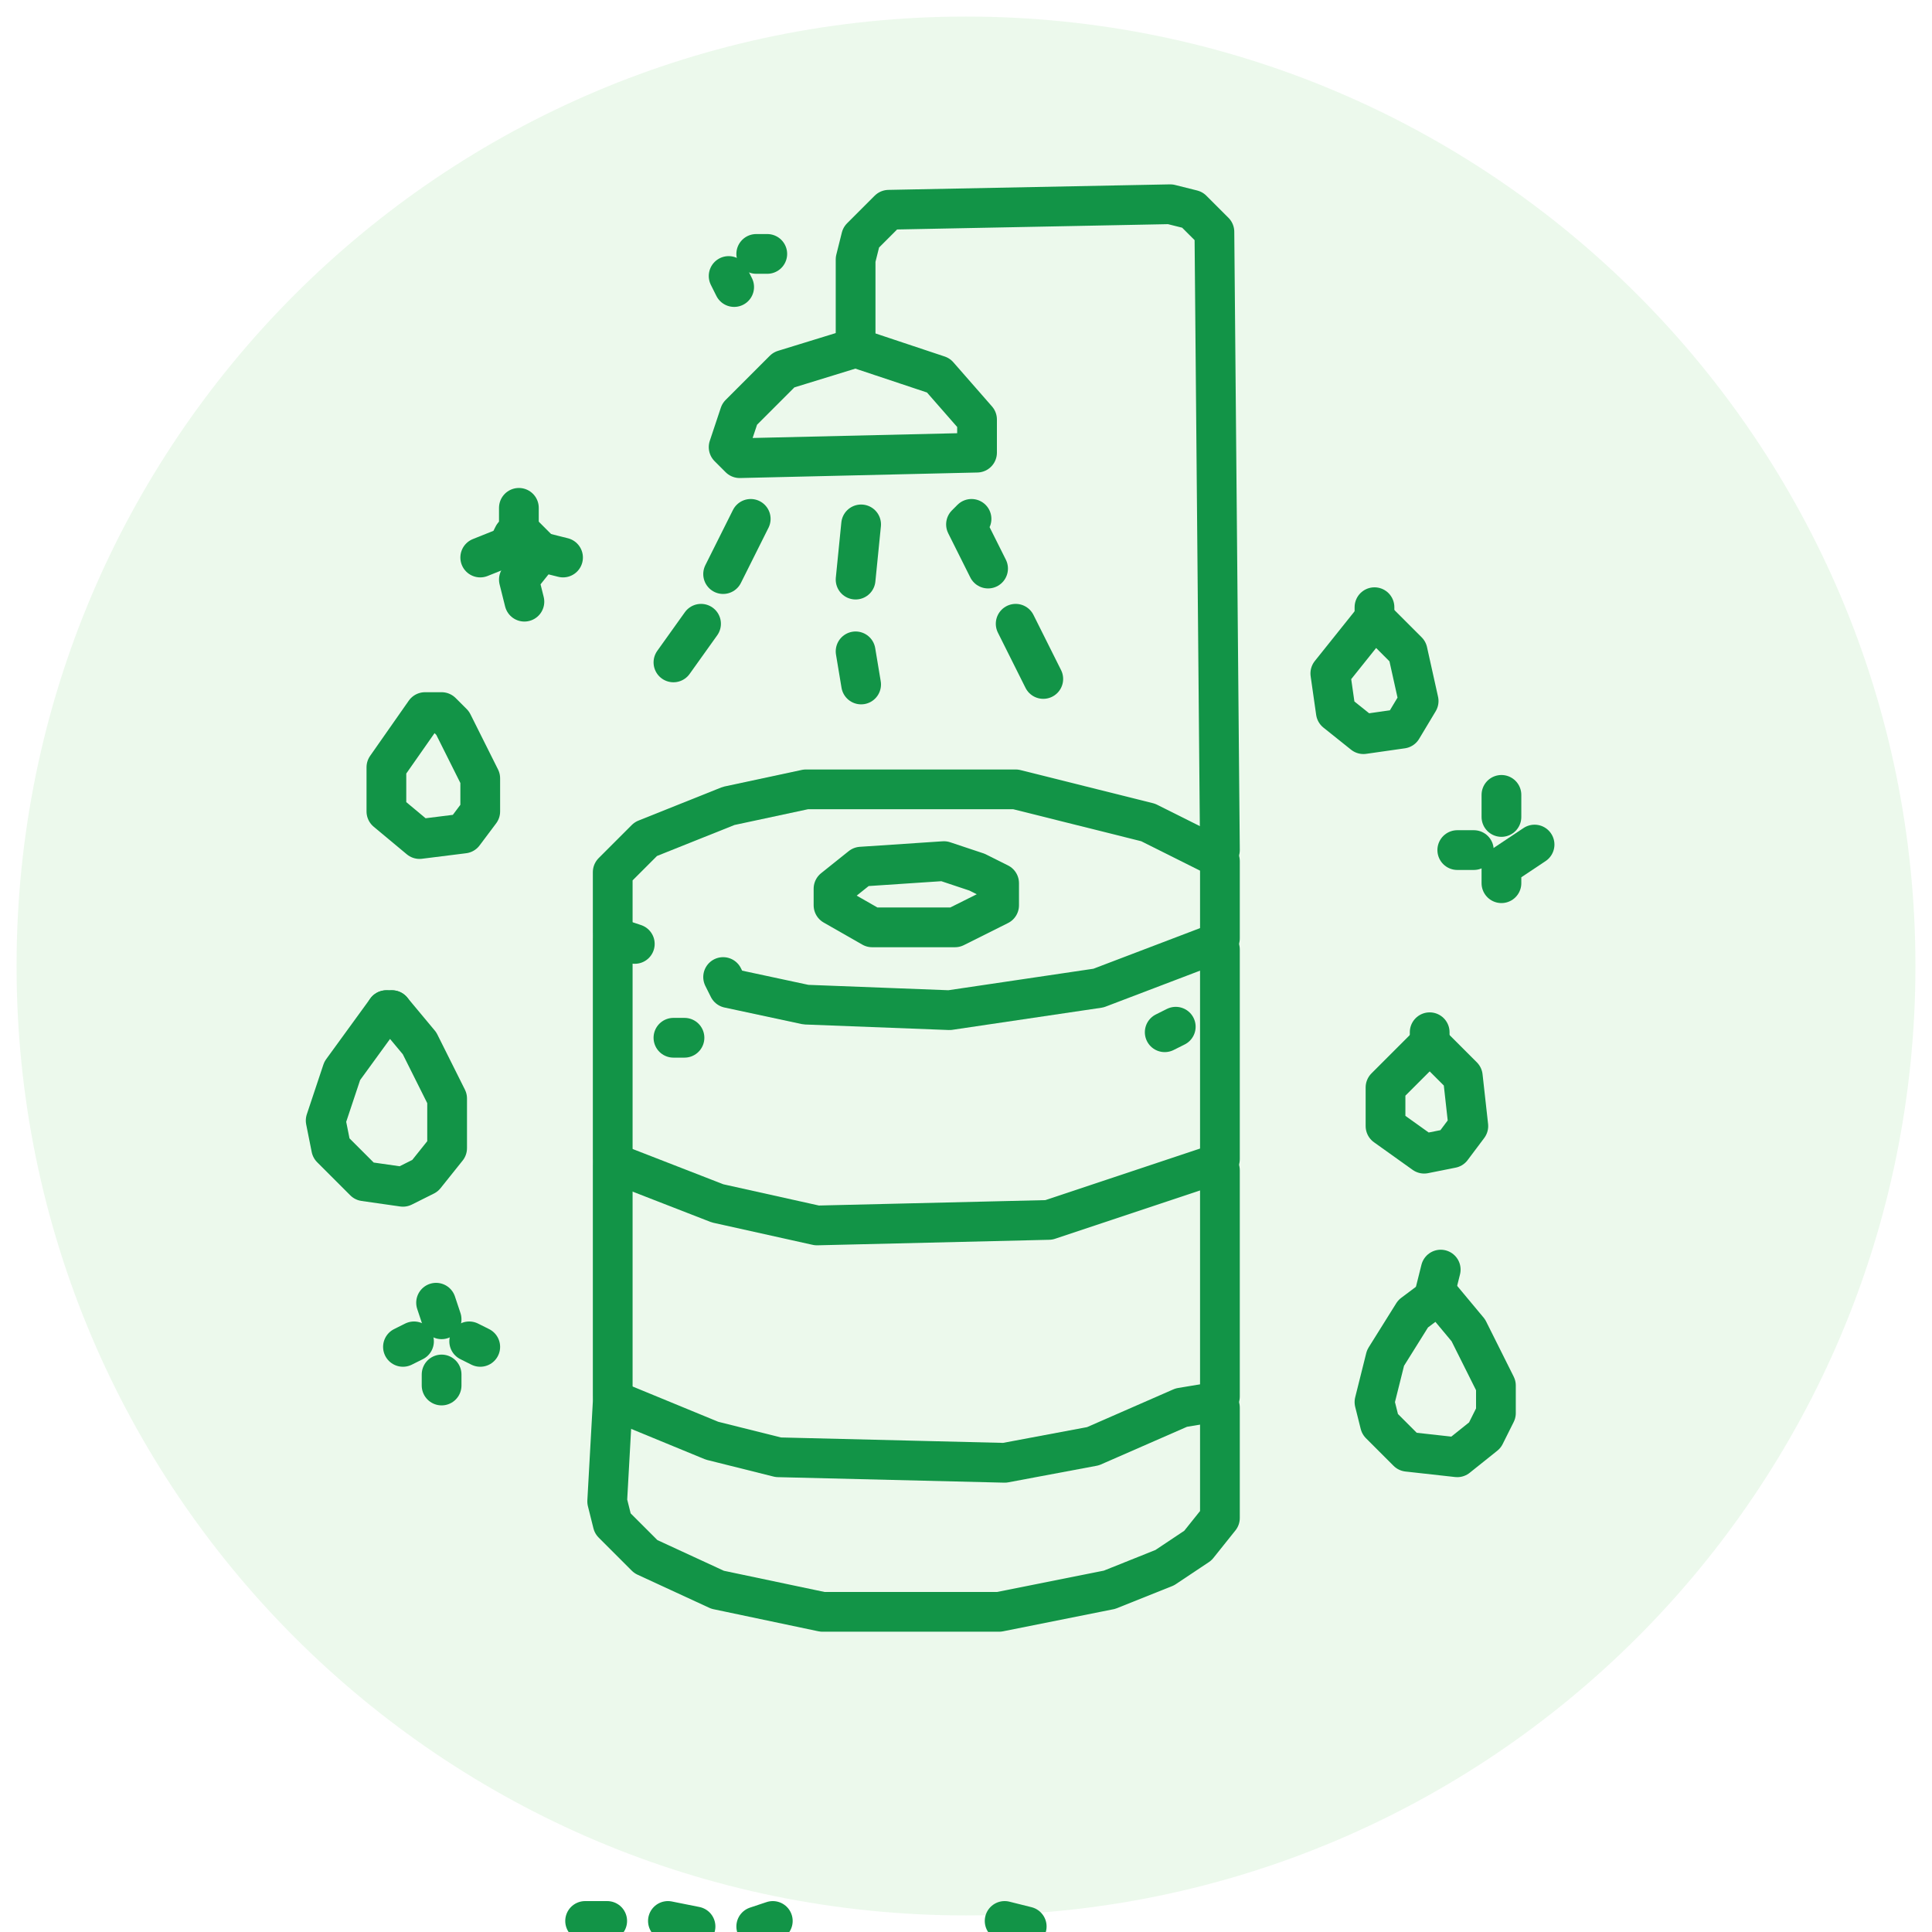
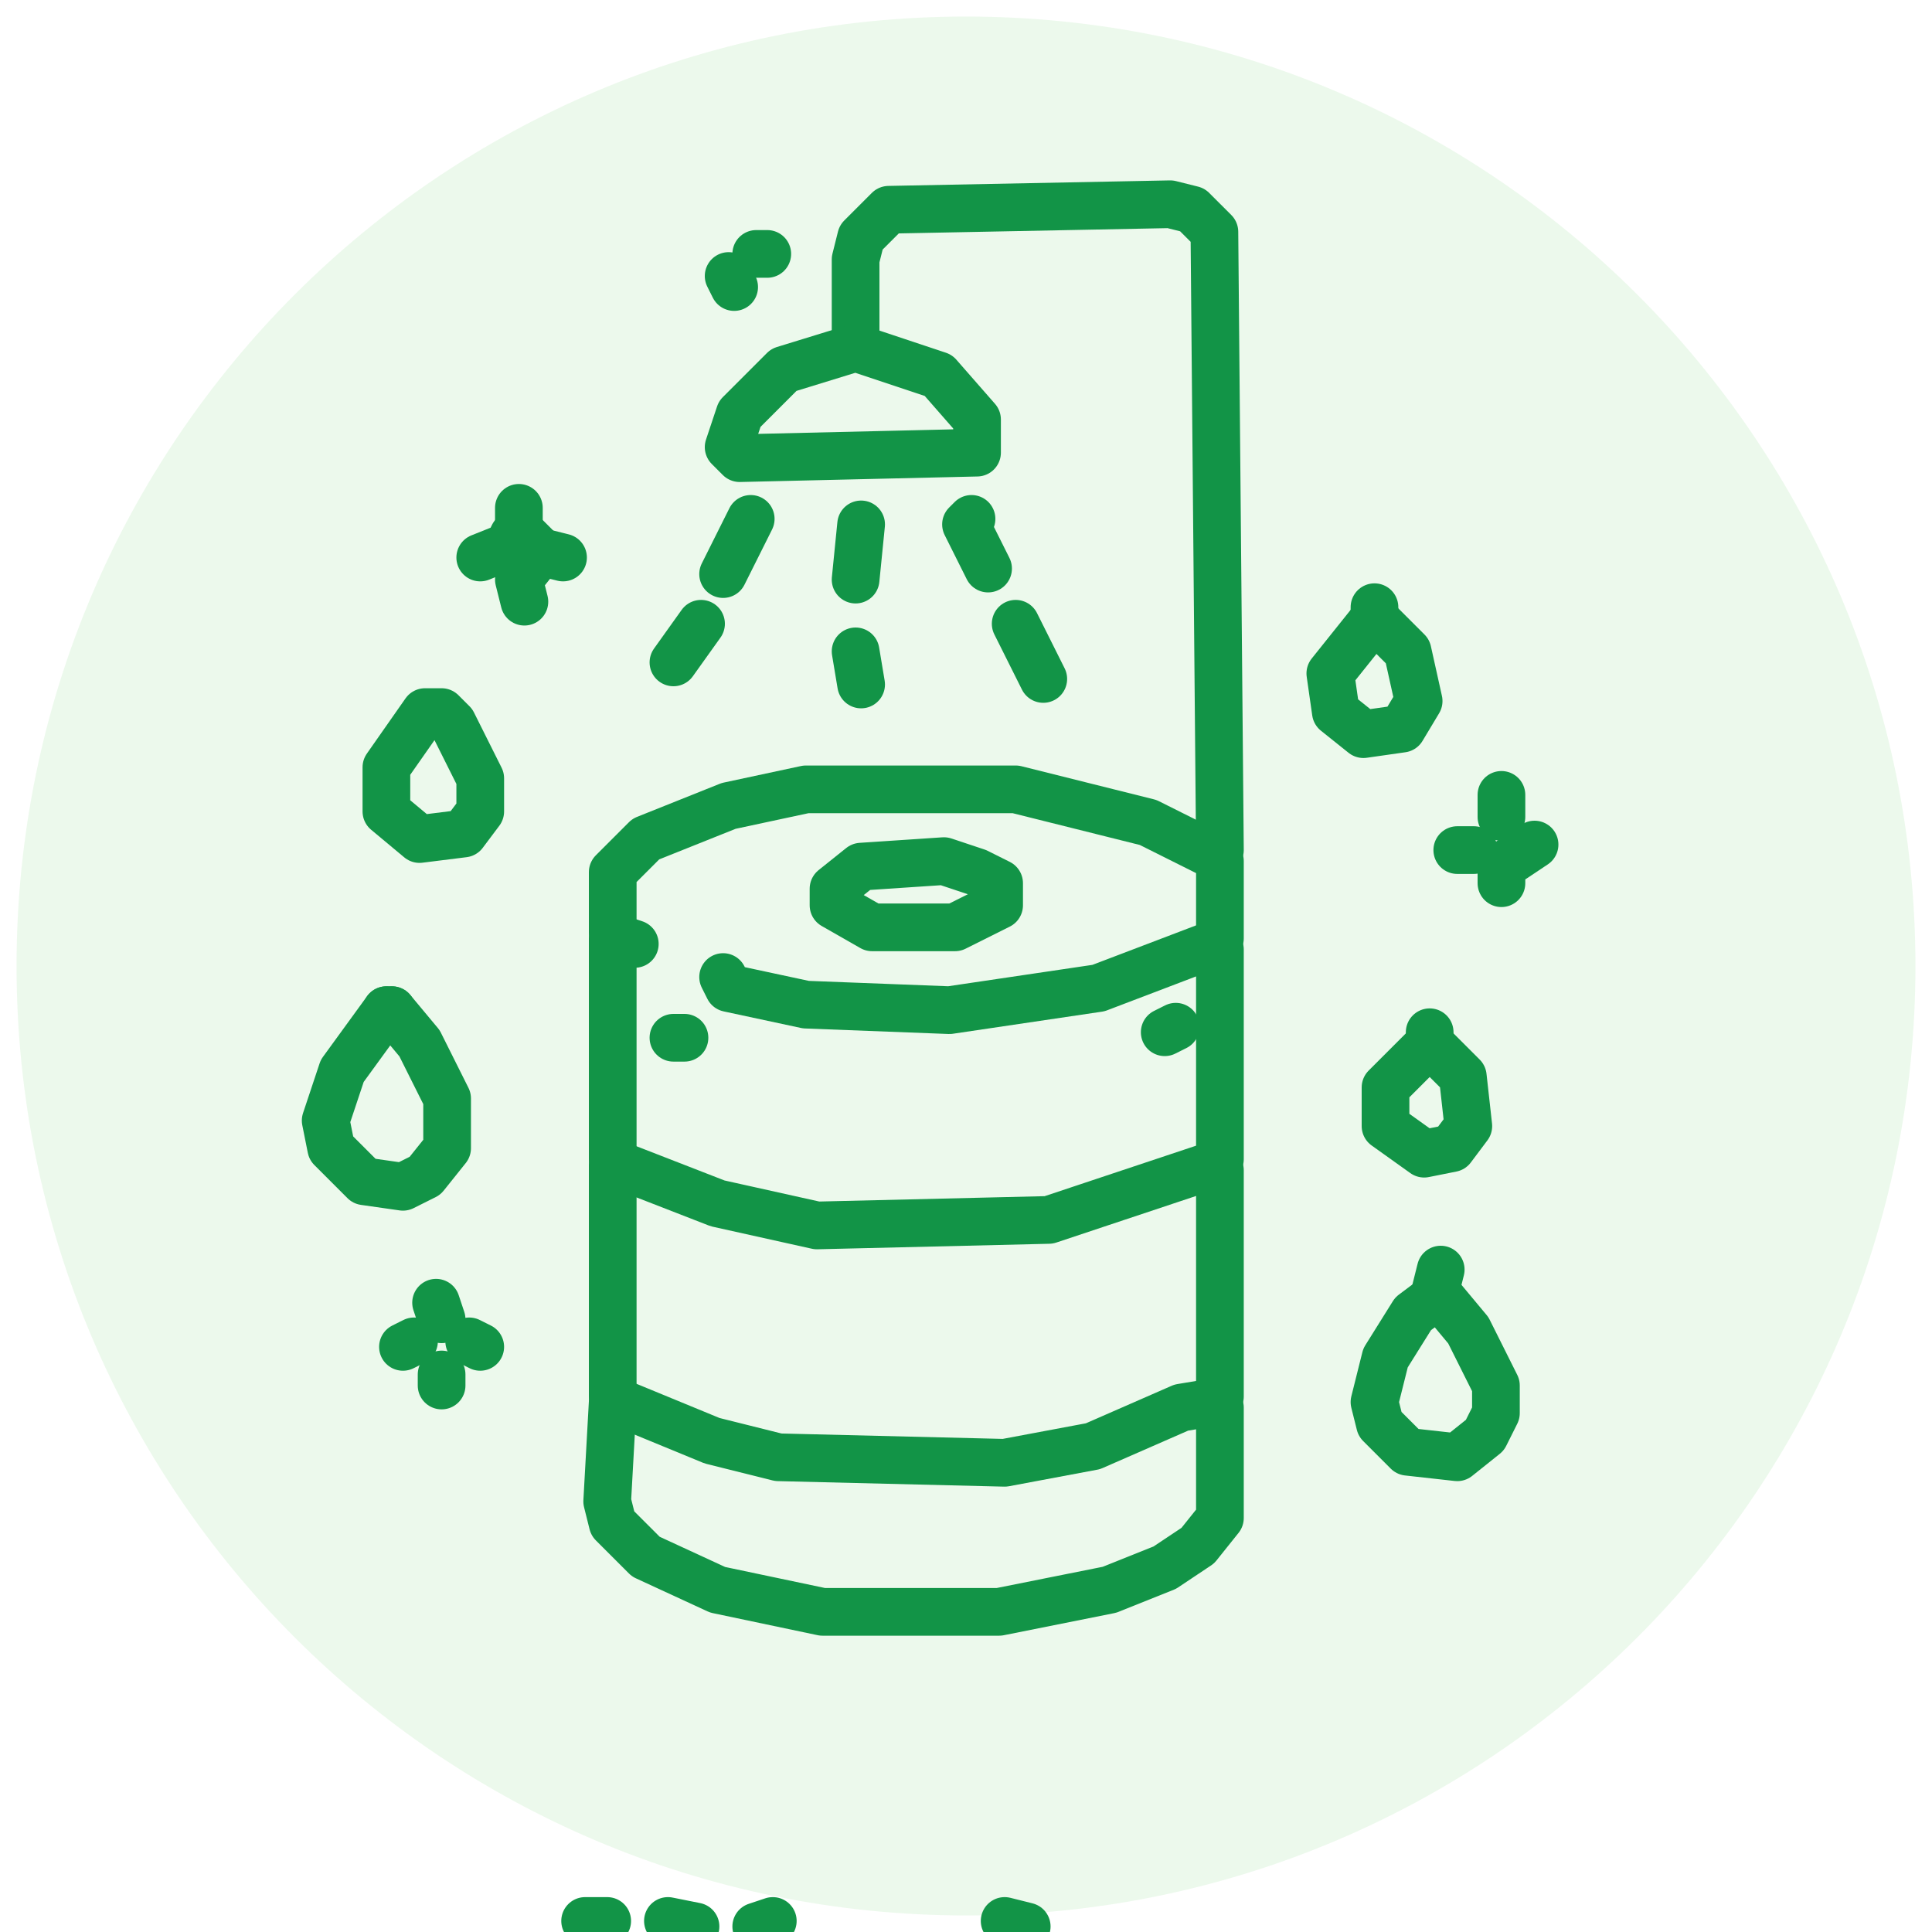
<svg xmlns="http://www.w3.org/2000/svg" viewBox="0 0 350 350" width="350" height="350">
  <circle cx="175" cy="175" r="172" fill="#ECF9EC" />
-   <g fill="none" stroke="#129447" stroke-width="7.2" stroke-linecap="round" stroke-linejoin="round">
+   <g fill="none" stroke="#129447" stroke-width="8.64" stroke-linecap="round" stroke-linejoin="round">
    <path d="M 221.0,172.0 221.0,210.0" />
    <path d="M 95.0,109.0 94.0,105.0 98.0,100.0" />
    <path d="M 220.0,155.0 208.0,149.0 184.0,143.0 146.0,143.0 132.0,146.0 117.0,152.0 111.0,158.0 111.0,169.0" />
    <path d="M 249.0,112.0 249.0,110.0" />
    <path d="M 249.0,112.0 241.0,122.0 242.0,129.0 247.0,133.0 254.0,132.0 257.0,127.0 255.0,118.0 249.0,112.0" />
    <path d="M 264.0,154.0 267.0,154.0" />
    <path d="M 139.0,46.0 137.0,46.0" />
    <path d="M 122.0,120.0 127.0,113.0" />
    <path d="M 71.0,183.0 70.0,183.0" />
    <path d="M 71.0,183.0 76.0,189.0 81.0,199.0 81.0,208.0 77.0,213.0 73.0,215.0 66.0,214.0 60.0,208.0 59.0,203.0 62.0,194.0 70.0,183.0" />
    <path d="M 80.0,249.0 80.0,251.0" />
    <path d="M 155.0,63.0 155.0,47.0 156.0,43.0 161.0,38.0 212.0,37.0 216.0,38.0 220.0,42.0 221.0,154.0" />
    <path d="M 155.0,63.0 142.0,67.0 134.0,75.0 132.0,81.0 134.0,83.0 177.0,82.0 177.0,76.0 170.0,68.0 155.0,63.0" />
    <path d="M 261.0,230.0 260.0,234.0" />
    <path d="M 126.0,349.0 121.0,348.0" />
    <path d="M 106.0,348.0 110.0,348.0" />
    <path d="M 80.0,239.0 79.0,236.0" />
    <path d="M 189.0,123.0 184.0,113.0" />
    <path d="M 272.0,160.0 272.0,157.0 278.0,153.0" />
    <path d="M 221.0,212.0 221.0,253.0" />
    <path d="M 111.0,210.0 111.0,170.0" />
    <path d="M 221.0,170.0 221.0,156.0" />
    <path d="M 112.0,211.0 130.0,218.0 148.0,222.0 190.0,221.0 220.0,211.0" />
    <path d="M 98.0,100.0 94.0,96.0" />
    <path d="M 98.0,100.0 102.0,101.0" />
    <path d="M 220.0,254.0 214.0,255.0 198.0,262.0 182.0,265.0 141.0,264.0 129.0,261.0 112.0,254.0" />
    <path d="M 137.0,349.0 140.0,348.0" />
    <path d="M 94.0,92.0 94.0,95.0" />
    <path d="M 179.0,103.0 175.0,95.0 176.0,94.0" />
    <path d="M 156.0,124.0 155.0,118.0" />
    <path d="M 213.0,186.0 211.0,187.0" />
    <path d="M 87.0,101.0 92.0,99.0 93.0,97.0" />
    <path d="M 261.0,235.0 266.0,241.0 271.0,251.0 271.0,256.0 269.0,260.0 264.0,264.0 255.0,263.0 250.0,258.0 249.0,254.0 251.0,246.0 256.0,238.0 260.0,235.0" />
    <path d="M 122.0,188.0 124.0,188.0" />
    <path d="M 115.0,171.0 112.0,170.0" />
    <path d="M 111.0,253.0 111.0,211.0" />
    <path d="M 133.0,52.0 132.0,50.0" />
    <path d="M 221.0,255.0 221.0,275.0 217.0,280.0 211.0,284.0 201.0,288.0 181.0,292.0 149.0,292.0 130.0,288.0 117.0,282.0 111.0,276.0 110.0,272.0 111.0,254.0" />
    <path d="M 75.0,243.0 73.0,244.0" />
    <path d="M 259.0,189.0 259.0,187.0" />
    <path d="M 259.0,189.0 251.0,197.0 251.0,204.0 258.0,209.0 263.0,208.0 266.0,204.0 265.0,195.0 259.0,189.0" />
    <path d="M 220.0,171.0 199.0,179.0 172.0,183.0 146.0,182.0 132.0,179.0 131.0,177.0" />
    <path d="M 87.0,244.0 85.0,243.0" />
    <path d="M 156.0,95.0 155.0,105.0" />
    <path d="M 136.0,94.0 131.0,104.0" />
    <path d="M 186.0,349.0 182.0,348.0" />
    <path d="M 272.0,144.0 272.0,148.0" />
    <path d="M 177.0,158.0 171.0,156.0 156.0,157.0 151.0,161.0 151.0,164.0 158.0,168.0 173.0,168.0 181.0,164.0 181.0,160.0 177.0,158.0" />
    <path d="M 85.0,137.0 82.0,131.0 80.0,129.0 77.0,129.0 70.0,139.0 70.0,147.0 76.0,152.0 84.0,151.0 87.0,147.0 87.0,141.0 85.0,137.0" />
  </g>
</svg>
